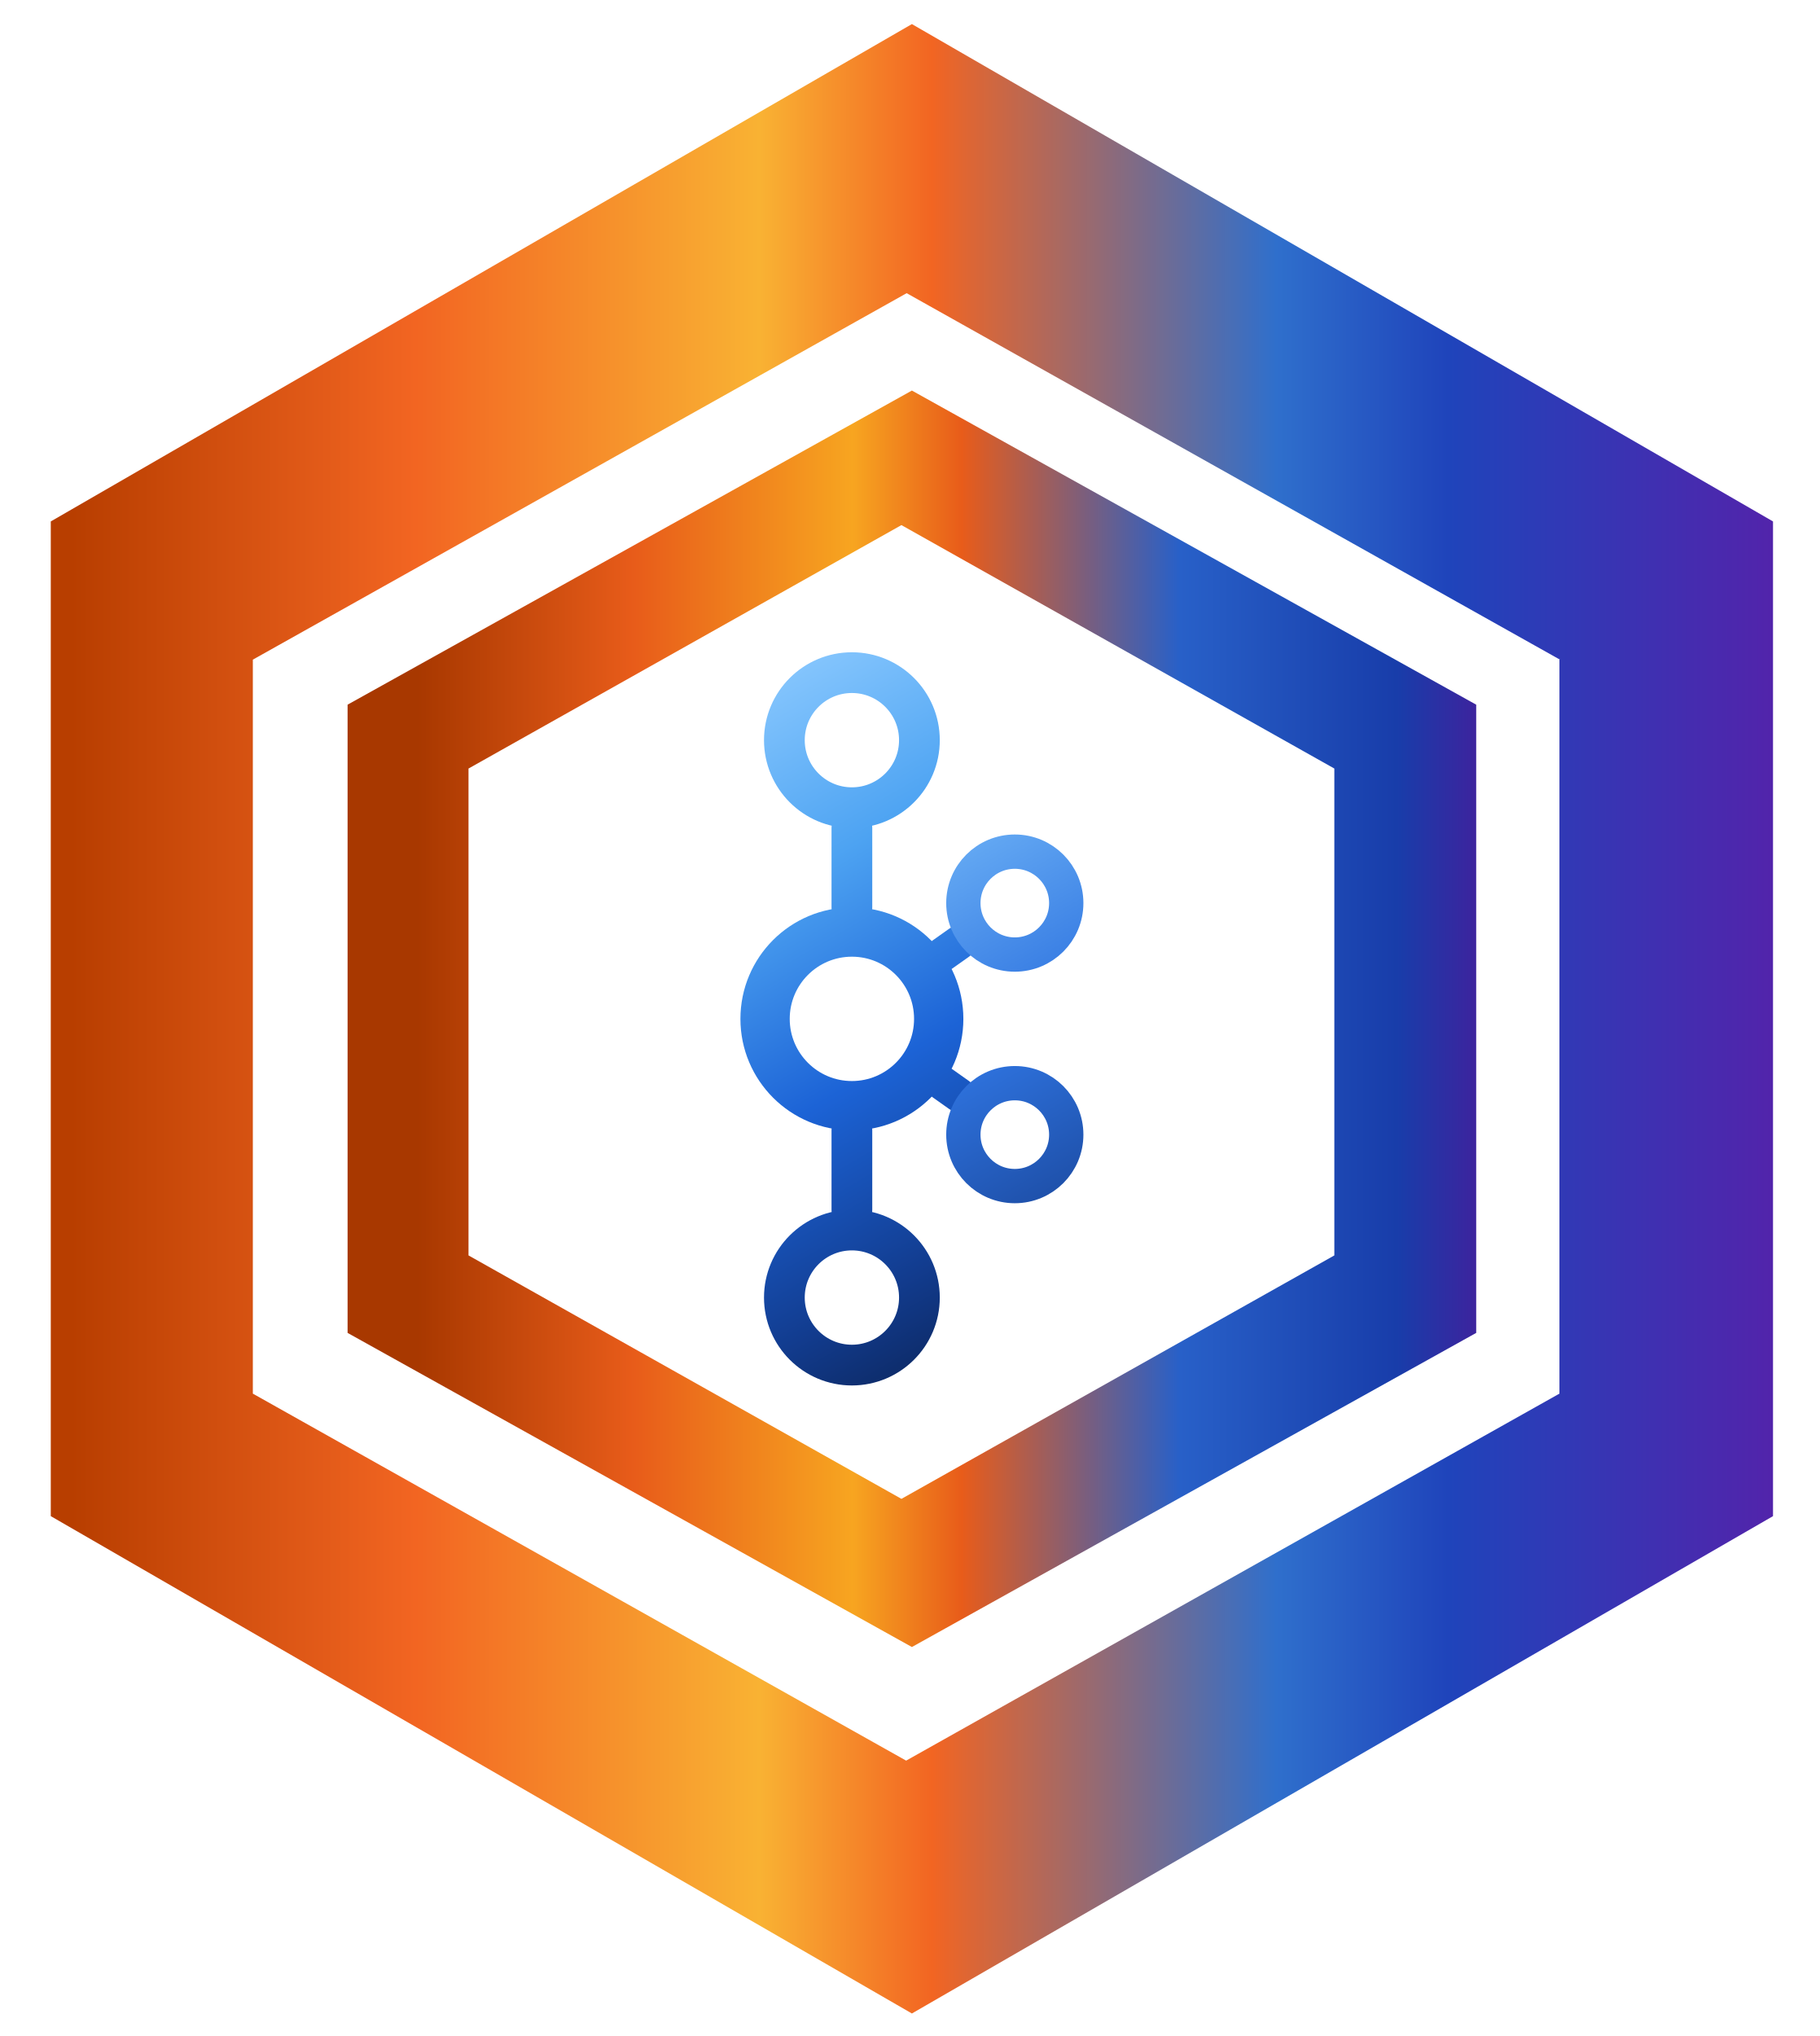
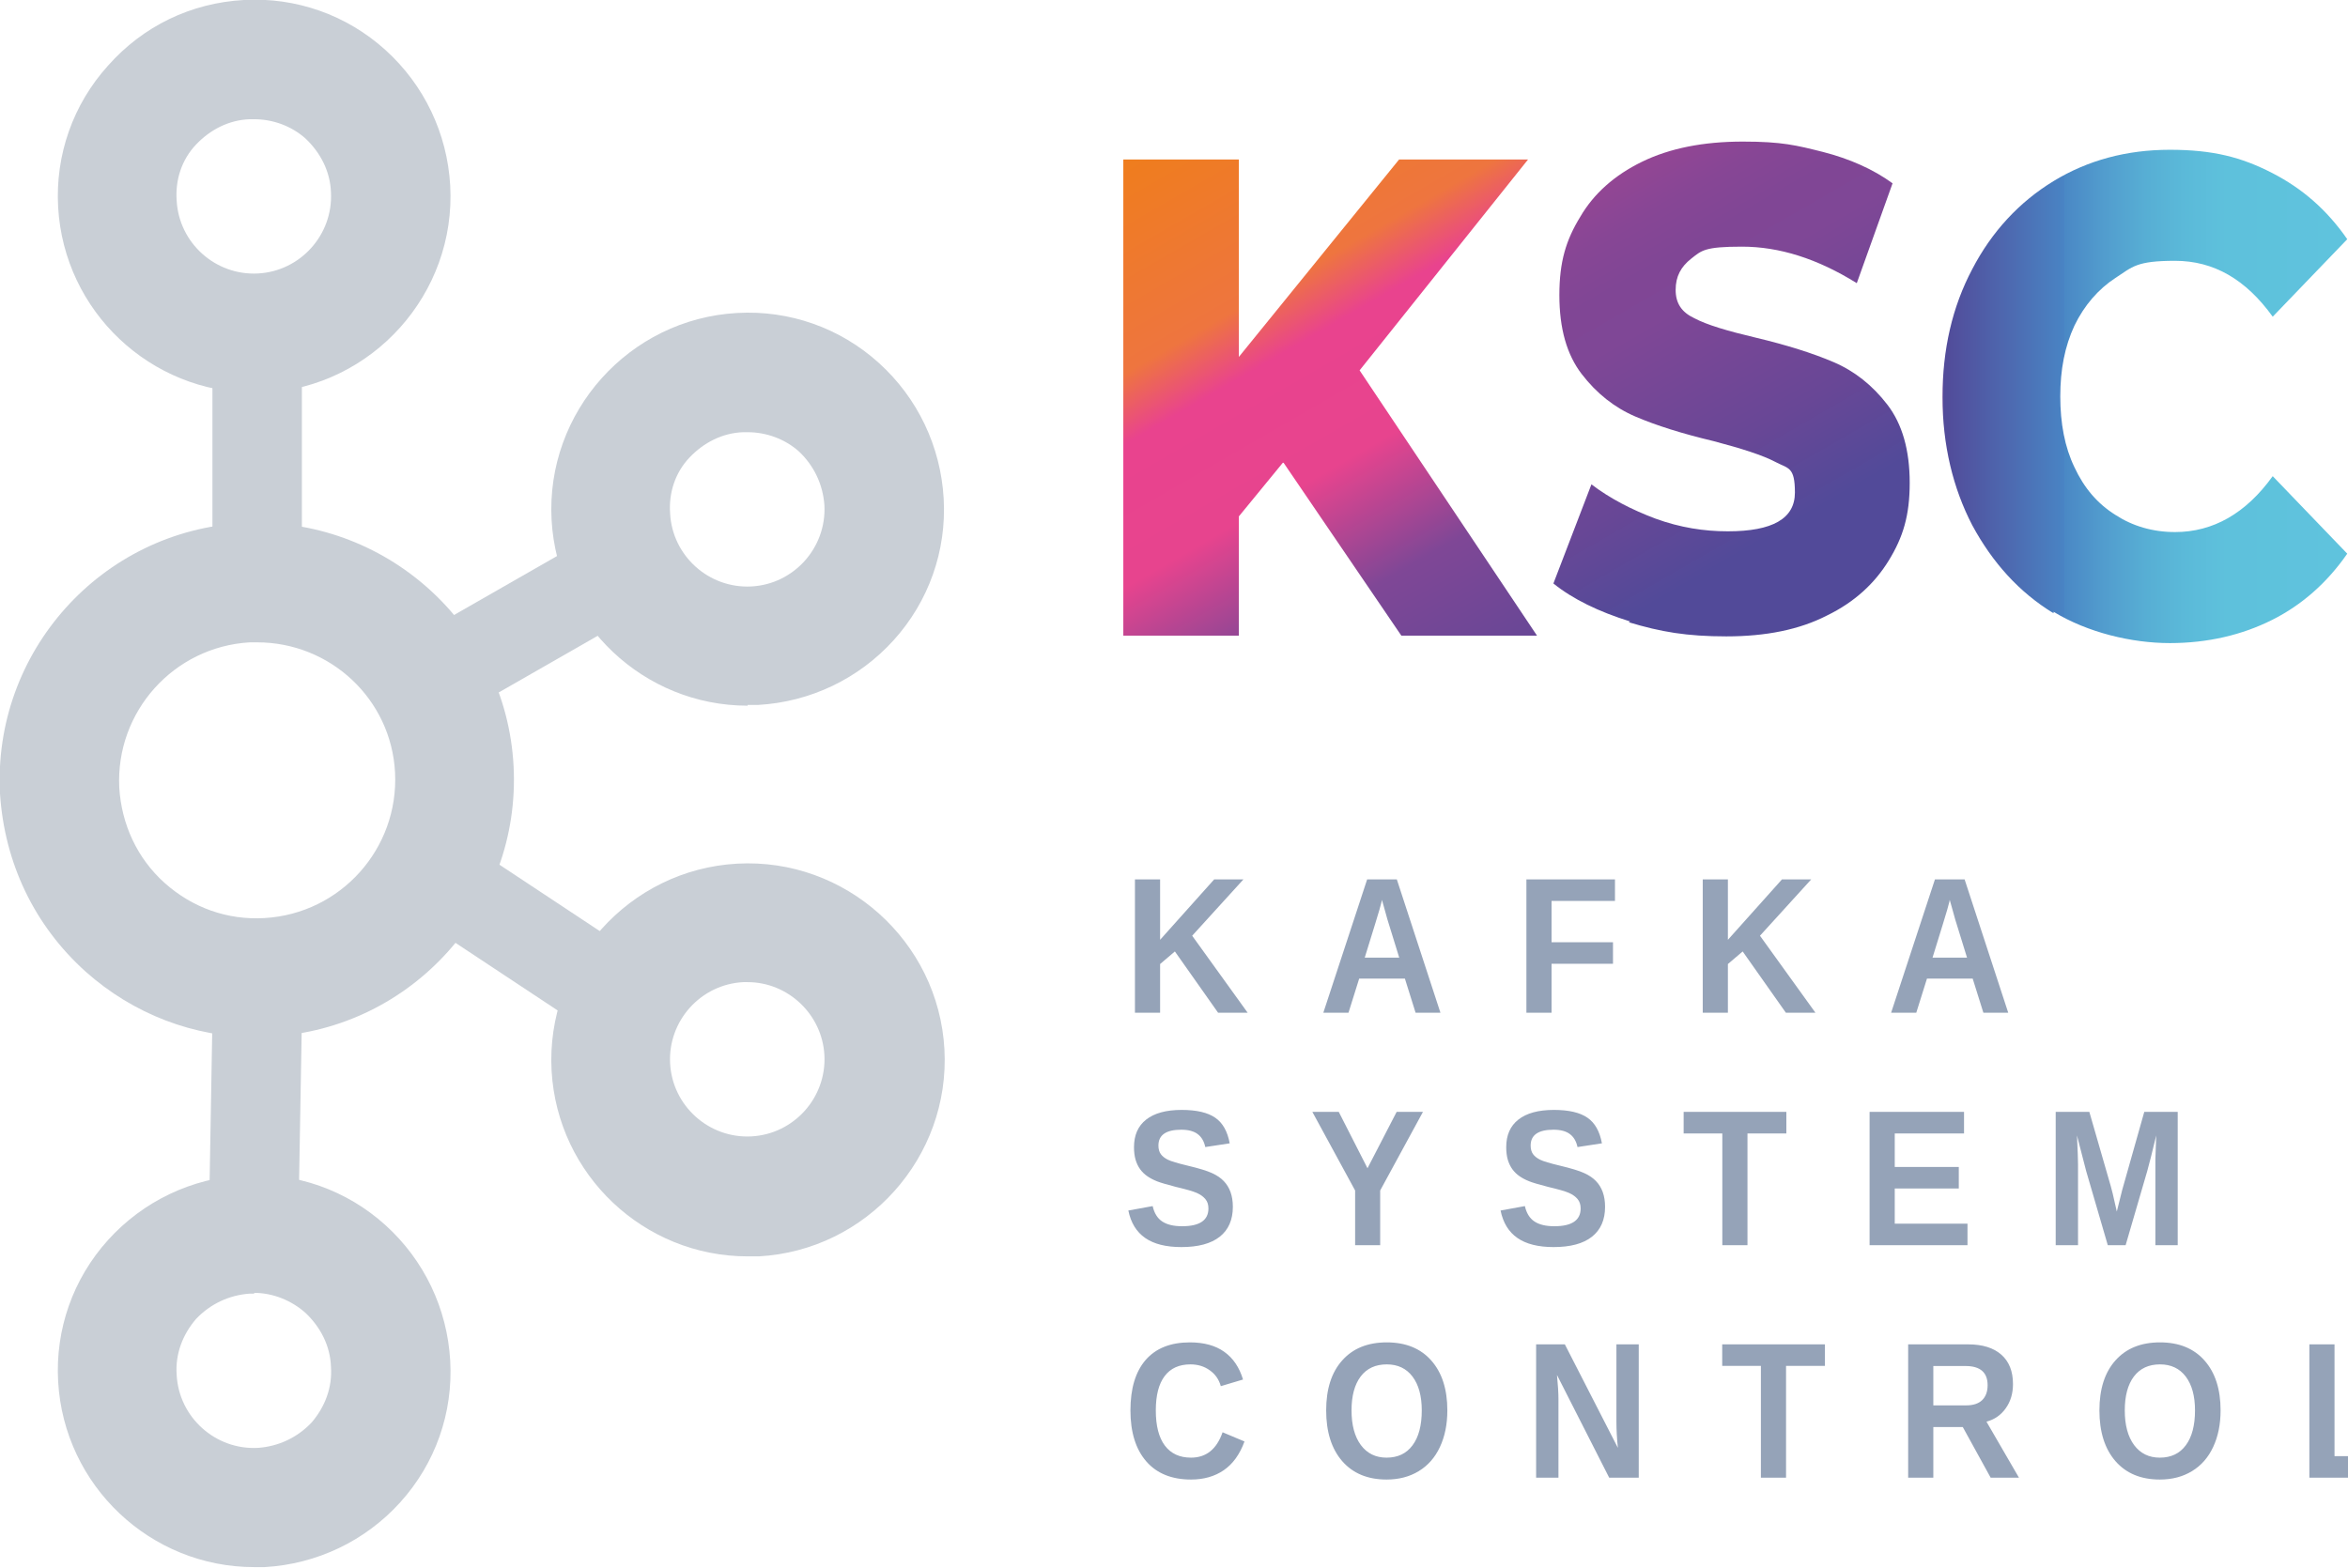
- <svg xmlns="http://www.w3.org/2000/svg" id="_Слой_1" version="1.1" viewBox="0 0 347.6 388.9">
+ <svg xmlns="http://www.w3.org/2000/svg" id="_Слой_1" data-name="Слой_1" version="1.1" viewBox="0 0 315 210.3">
  <defs>
    <style>
-       .st0, .st1, .st2 {
-         fill-rule: evenodd;
-       }
- 
-       .st0, .st3 {
-         fill: #0d0d18;
-       }
- 
-       .st0, .st3, .st4 {
-         display: none;
+       .st0 {
+         fill: #95a3b8;
+         font-family: ArialNarrow-Bold, Arial;
+         font-size: 26px;
+         font-weight: 700;
+         letter-spacing: .4em;
      }

      .st1 {
-         fill: url(#_Безымянный_градиент_2);
+         fill: url(#_Безымянный_градиент_201);
      }

-       .st5 {
-         fill: none;
+       .st2 {
+         fill: #c9cfd6;
+       }
+ 
+       .st3 {
+         fill: url(#_Безымянный_градиент_149);
      }

      .st4 {
-         fill: #0b0b14;
-       }
- 
-       .st2 {
-         fill: url(#_Безымянный_градиент);
-       }
- 
-       .st6 {
-         clip-path: url(#clippath);
+         fill: url(#_Безымянный_градиент_171);
      }
    </style>
-     <clipPath id="clippath">
-       <circle class="st5" cx="174.2" cy="194.6" r="240" />
-     </clipPath>
-     <linearGradient id="_Безымянный_градиент" data-name="Безымянный градиент" x1="-2360.8" y1="732.5" x2="-2359.8" y2="732.5" gradientTransform="translate(776716.6 278536.7) scale(329 -380)" gradientUnits="userSpaceOnUse">
-       <stop offset="0" stop-color="#b83e00" />
-       <stop offset=".2" stop-color="#f26522" />
-       <stop offset=".4" stop-color="#f9b233" />
-       <stop offset=".5" stop-color="#f26522" />
-       <stop offset=".7" stop-color="#2f6fcc" />
-       <stop offset=".8" stop-color="#1f44bb" />
-       <stop offset="1" stop-color="#52a" />
+     <linearGradient id="_Безымянный_градиент_149" data-name="Безымянный градиент 149" x1="157.2" y1="17.7" x2="198.7" y2="89.6" gradientUnits="userSpaceOnUse">
+       <stop offset="0" stop-color="#ef7d1d" />
+       <stop offset=".3" stop-color="#ee753f" />
+       <stop offset=".4" stop-color="#e9438e" />
+       <stop offset=".6" stop-color="#e7448e" />
+       <stop offset=".8" stop-color="#7f4796" />
+       <stop offset="1" stop-color="#684796" />
    </linearGradient>
-     <linearGradient id="_Безымянный_градиент_2" data-name="Безымянный градиент 2" x1="-2356.7" y1="731" x2="-2355.7" y2="731" gradientTransform="translate(489802.5 175628.9) scale(207.8 -240)" gradientUnits="userSpaceOnUse">
-       <stop offset="0" stop-color="#a83800" />
-       <stop offset=".2" stop-color="#e85c1a" />
-       <stop offset=".4" stop-color="#f7a520" />
-       <stop offset=".5" stop-color="#e85c1a" />
-       <stop offset=".7" stop-color="#2860c8" />
-       <stop offset=".9" stop-color="#183daa" />
-       <stop offset="1" stop-color="#4a1a99" />
+     <linearGradient id="_Безымянный_градиент_171" data-name="Безымянный градиент 171" x1="215.6" y1="24.3" x2="248.2" y2="80.8" gradientUnits="userSpaceOnUse">
+       <stop offset="0" stop-color="#e9438e" />
+       <stop offset="0" stop-color="#d4438f" />
+       <stop offset="0" stop-color="#ba4491" />
+       <stop offset="0" stop-color="#a44593" />
+       <stop offset="0" stop-color="#934694" />
+       <stop offset=".1" stop-color="#874695" />
+       <stop offset=".2" stop-color="#804695" />
+       <stop offset=".3" stop-color="#7f4796" />
+       <stop offset=".6" stop-color="#684796" />
+       <stop offset=".8" stop-color="#524a99" />
    </linearGradient>
-     <linearGradient id="netGrad" x1="10" y1="5" x2="100" y2="160" gradientUnits="userSpaceOnUse">
-       <stop offset="0" stop-color="#8ecbff" />
-       <stop offset=".28" stop-color="#4da3f2" />
-       <stop offset=".55" stop-color="#1c63d6" />
-       <stop offset=".8" stop-color="#123c8f" />
-       <stop offset="1" stop-color="#0a1f4d" />
+     <linearGradient id="_Безымянный_градиент_201" data-name="Безымянный градиент 201" x1="260.7" y1="53.4" x2="315" y2="53.4" gradientUnits="userSpaceOnUse">
+       <stop offset="0" stop-color="#684796" />
+       <stop offset="0" stop-color="#524a99" />
+       <stop offset=".3" stop-color="#4984c4" />
+       <stop offset=".3" stop-color="#4a88c5" />
+       <stop offset=".4" stop-color="#529dce" />
+       <stop offset=".5" stop-color="#57aed4" />
+       <stop offset=".6" stop-color="#5bbad9" />
+       <stop offset=".7" stop-color="#5ec1dc" />
+       <stop offset="1" stop-color="#5fc3dd" />
    </linearGradient>
-     <linearGradient id="netGradSoft" x1="10" y1="5" x2="100" y2="160" gradientUnits="userSpaceOnUse">
-       <stop offset="0" stop-color="#bfe2ff" />
-       <stop offset=".3" stop-color="#6fb4f7" />
-       <stop offset=".6" stop-color="#2f74e0" />
-       <stop offset="1" stop-color="#0f2f78" />
-     </linearGradient>
-     <clipPath id="innerHexClip">
-       <polygon points="246.9 152.6 174.2 110.6 101.5 152.6 101.5 236.6 174.2 278.6 246.9 236.6" />
-     </clipPath>
  </defs>
-   <rect class="st4" x="-88.8" y="-55.4" width="500" height="500" />
-   <circle class="st3" cx="161.2" cy="194.6" r="240" />
-   <g class="st6">
-     <g>
-       <path class="st2" d="M338.7,99.6L174.2,4.6,9.7,99.6v190l164.5,95,164.5-95V99.6ZM298,126l-124.8-70L48.3,126v140.2l124.8,70.1,124.8-70.1V126h0Z" />
-       <polygon class="st3" points="276.4 99.6 307.6 117.6 299.2 149.6 286.2 126.6 276.4 99.6" />
-       <polygon class="st3" points="40.8 235.6 40.8 271.6 54.2 262.6 49.2 222.6 40.8 235.6" />
-       <path class="st0" d="M307.6,117.6L174.2,40.6,40.8,117.6v154l133.4,77,133.4-77V117.6h0ZM278.1,134.6l-103.9-60-103.9,60v120l103.9,60,103.9-60v-120Z" />
-       <path class="st1" d="M282,134.6l-107.8-60-107.8,60v120l107.8,60,107.8-60v-120ZM254.9,146.8l-82.7-46.5-82.7,46.5v93l82.7,46.5,82.7-46.5v-93h0Z" />
-       <polygon class="st3" points="246.9 152.6 174.2 110.6 101.5 152.6 101.5 236.6 174.2 278.6 246.9 236.6 246.9 152.6" />
-     </g>
+   <path class="st3" d="M172.1,62.1l-5.9,7.2v16h-15.5V21.4h15.5v26.5l21.5-26.5h17.3l-22.6,28.3,23.8,35.6h-18.2l-15.8-23.2Z" />
+   <path class="st4" d="M218.7,83.4c-4.2-1.3-7.7-3-10.3-5.1l5.1-13.3c2.5,1.9,5.4,3.4,8.6,4.6,3.3,1.2,6.5,1.7,9.7,1.7,6,0,9-1.7,9-5.2s-.9-3.2-2.6-4.1c-1.7-.9-4.5-1.8-8.3-2.8-4.2-1-7.7-2.1-10.5-3.3-2.8-1.2-5.2-3.1-7.2-5.7-2-2.6-3-6.1-3-10.6s.9-7.4,2.8-10.5c1.8-3.1,4.6-5.6,8.3-7.4,3.7-1.8,8.2-2.7,13.5-2.7s7.2.5,10.8,1.4c3.5.9,6.7,2.3,9.3,4.2l-4.8,13.4c-5.3-3.3-10.4-4.9-15.4-4.9s-5.4.5-6.8,1.6c-1.4,1.1-2.1,2.4-2.1,4.2s.8,3,2.5,3.8c1.7.9,4.4,1.7,8.2,2.6,4.2,1,7.7,2.1,10.5,3.3,2.8,1.2,5.2,3.1,7.2,5.7,2,2.6,3,6.1,3,10.5s-.9,7.3-2.8,10.4-4.6,5.6-8.3,7.4c-3.7,1.9-8.2,2.8-13.5,2.8s-8.8-.6-13.1-1.9Z" />
+   <path class="st1" d="M275.5,82.3c-4.6-2.8-8.2-6.8-10.9-11.8-2.6-5-4-10.8-4-17.2s1.3-12.1,4-17.2c2.6-5,6.3-9,10.9-11.8,4.6-2.8,9.8-4.2,15.6-4.2s9.6,1,13.7,3.1c4.1,2.1,7.4,5,10.1,8.9l-10,10.4c-3.6-5-7.9-7.5-13.1-7.5s-5.7.8-8,2.3c-2.3,1.5-4.2,3.7-5.5,6.4-1.3,2.8-1.9,5.9-1.9,9.5s.6,6.8,1.9,9.5c1.3,2.8,3.1,4.9,5.5,6.4,2.3,1.5,5,2.3,8,2.3,5.1,0,9.5-2.5,13.1-7.5l10,10.4c-2.7,3.9-6.1,6.9-10.1,8.9s-8.6,3.1-13.7,3.1-11-1.4-15.6-4.2Z" />
+   <g>
+     <path class="st2" d="M34.5,139.2c-8.5,0-16.6-3.1-23-8.8C4.6,124.2.6,115.8,0,106.5c-1-19,13.6-35.3,32.6-36.3,19-1,35.3,13.6,36.3,32.6h0c1,19-13.6,35.3-32.6,36.3-.6,0-1.3,0-1.9,0ZM34.5,86.2c-.3,0-.7,0-1,0-10.2.6-18,9.3-17.5,19.5.3,4.9,2.4,9.5,6.1,12.8,3.7,3.3,8.4,5,13.4,4.7,10.2-.6,18-9.3,17.5-19.5-.5-9.9-8.7-17.5-18.5-17.5Z" />
+     <path class="st2" d="M100.3,94.7c-13.9,0-25.5-10.9-26.3-24.9-.8-14.5,10.4-27,24.9-27.8,7-.4,13.8,2,19,6.7,5.2,4.7,8.3,11.2,8.7,18.2h0c.4,7-2,13.8-6.7,19-4.7,5.2-11.2,8.3-18.2,8.7-.5,0-1,0-1.4,0ZM100.3,58c-.2,0-.4,0-.6,0-2.8.1-5.3,1.4-7.2,3.4s-2.8,4.7-2.6,7.5c.3,5.7,5.2,10.1,10.9,9.8,5.7-.3,10.1-5.2,9.8-10.9-.2-2.8-1.4-5.3-3.4-7.2-1.9-1.7-4.4-2.6-6.9-2.6Z" />
+     <path class="st2" d="M34.1,52.7c-13.9,0-25.5-10.9-26.3-24.9-.4-7,2-13.8,6.7-19C19.2,3.5,25.6.4,32.7,0c7-.4,13.8,2,19,6.7,5.2,4.7,8.3,11.2,8.7,18.2.8,14.5-10.4,27-24.9,27.8-.5,0-1,0-1.4,0ZM34.1,16c-.2,0-.4,0-.6,0-2.8.1-5.3,1.4-7.2,3.4s-2.8,4.7-2.6,7.5c.3,5.7,5.2,10.1,10.9,9.8,5.7-.3,10.1-5.2,9.8-10.9-.1-2.8-1.4-5.3-3.4-7.2-1.9-1.7-4.4-2.6-6.9-2.6Z" />
+     <path class="st2" d="M34.1,210.3c-13.9,0-25.5-10.9-26.3-24.9-.4-7,2-13.8,6.7-19,4.7-5.2,11.2-8.3,18.2-8.7,7-.4,13.8,2,19,6.7,5.2,4.7,8.3,11.2,8.7,18.2h0c.4,7-2,13.8-6.7,19-4.7,5.2-11.2,8.3-18.2,8.7-.5,0-1,0-1.4,0ZM34.1,173.6c-.2,0-.4,0-.6,0-2.8.2-5.3,1.4-7.2,3.4-1.8,2.1-2.8,4.7-2.6,7.5.3,5.7,5.2,10.1,10.9,9.8,2.8-.2,5.3-1.4,7.2-3.4,1.8-2.1,2.8-4.7,2.6-7.5h0c-.1-2.8-1.4-5.3-3.4-7.2-1.9-1.7-4.4-2.7-6.9-2.7Z" />
+     <path class="st2" d="M100.3,168.6c-13.9,0-25.5-10.9-26.3-24.9-.8-14.5,10.4-27,24.9-27.8,14.5-.8,27,10.4,27.8,24.9h0c.8,14.5-10.4,27-24.9,27.8-.5,0-1,0-1.4,0ZM100.3,131.8c-.2,0-.4,0-.6,0-5.7.3-10.1,5.2-9.8,10.9.3,5.7,5.2,10.1,10.9,9.8,5.7-.3,10.1-5.2,9.8-10.9-.3-5.5-4.9-9.8-10.3-9.8Z" />
+     <rect class="st2" x="57.8" y="77.9" width="25.6" height="12" transform="translate(-32.4 46.2) rotate(-29.8)" />
+     <rect class="st2" x="65.1" y="116.9" width="12" height="18.1" transform="translate(-73.2 115.7) rotate(-56.5)" />
+     <rect class="st2" x="28.5" y="51" width="12" height="21.9" />
+     <rect class="st2" x="22.4" y="143.7" width="23.8" height="12" transform="translate(-116 181.4) rotate(-89)" />
  </g>
-   <g clip-path="url(#innerHexClip)">
-     <g transform="translate(128.34,125.0) scale(0.819)" fill="none" stroke="url(#netGrad)" stroke-linecap="round">
-       <line x1="42" y1="59" x2="42" y2="40.5" stroke-width="9.5" />
-       <line x1="42" y1="111" x2="42" y2="129.5" stroke-width="9.5" />
-       <line x1="63.19" y1="69.94" x2="66.96" y2="67.27" stroke-width="8" />
-       <line x1="63.19" y1="100.06" x2="66.96" y2="102.73" stroke-width="8" />
-       <circle cx="80" cy="58" r="12" stroke="url(#netGradSoft)" stroke-width="8" />
-       <circle cx="80" cy="112" r="12" stroke="url(#netGradSoft)" stroke-width="8" />
-       <circle cx="42" cy="20" r="15.75" stroke-width="9.5" />
-       <circle cx="42" cy="150" r="15.75" stroke-width="9.5" />
-       <circle cx="42" cy="85" r="20.25" stroke-width="11.5" />
-     </g>
-   </g>
+   <text class="st0" transform="translate(150.7 135.9) scale(.9 1)">
+     <tspan x="0" y="0">KAFKA</tspan>
+     <tspan x="0" y="31.2">SYSTEM</tspan>
+     <tspan x="0" y="62.4">CONTROL</tspan>
+   </text>
</svg>
